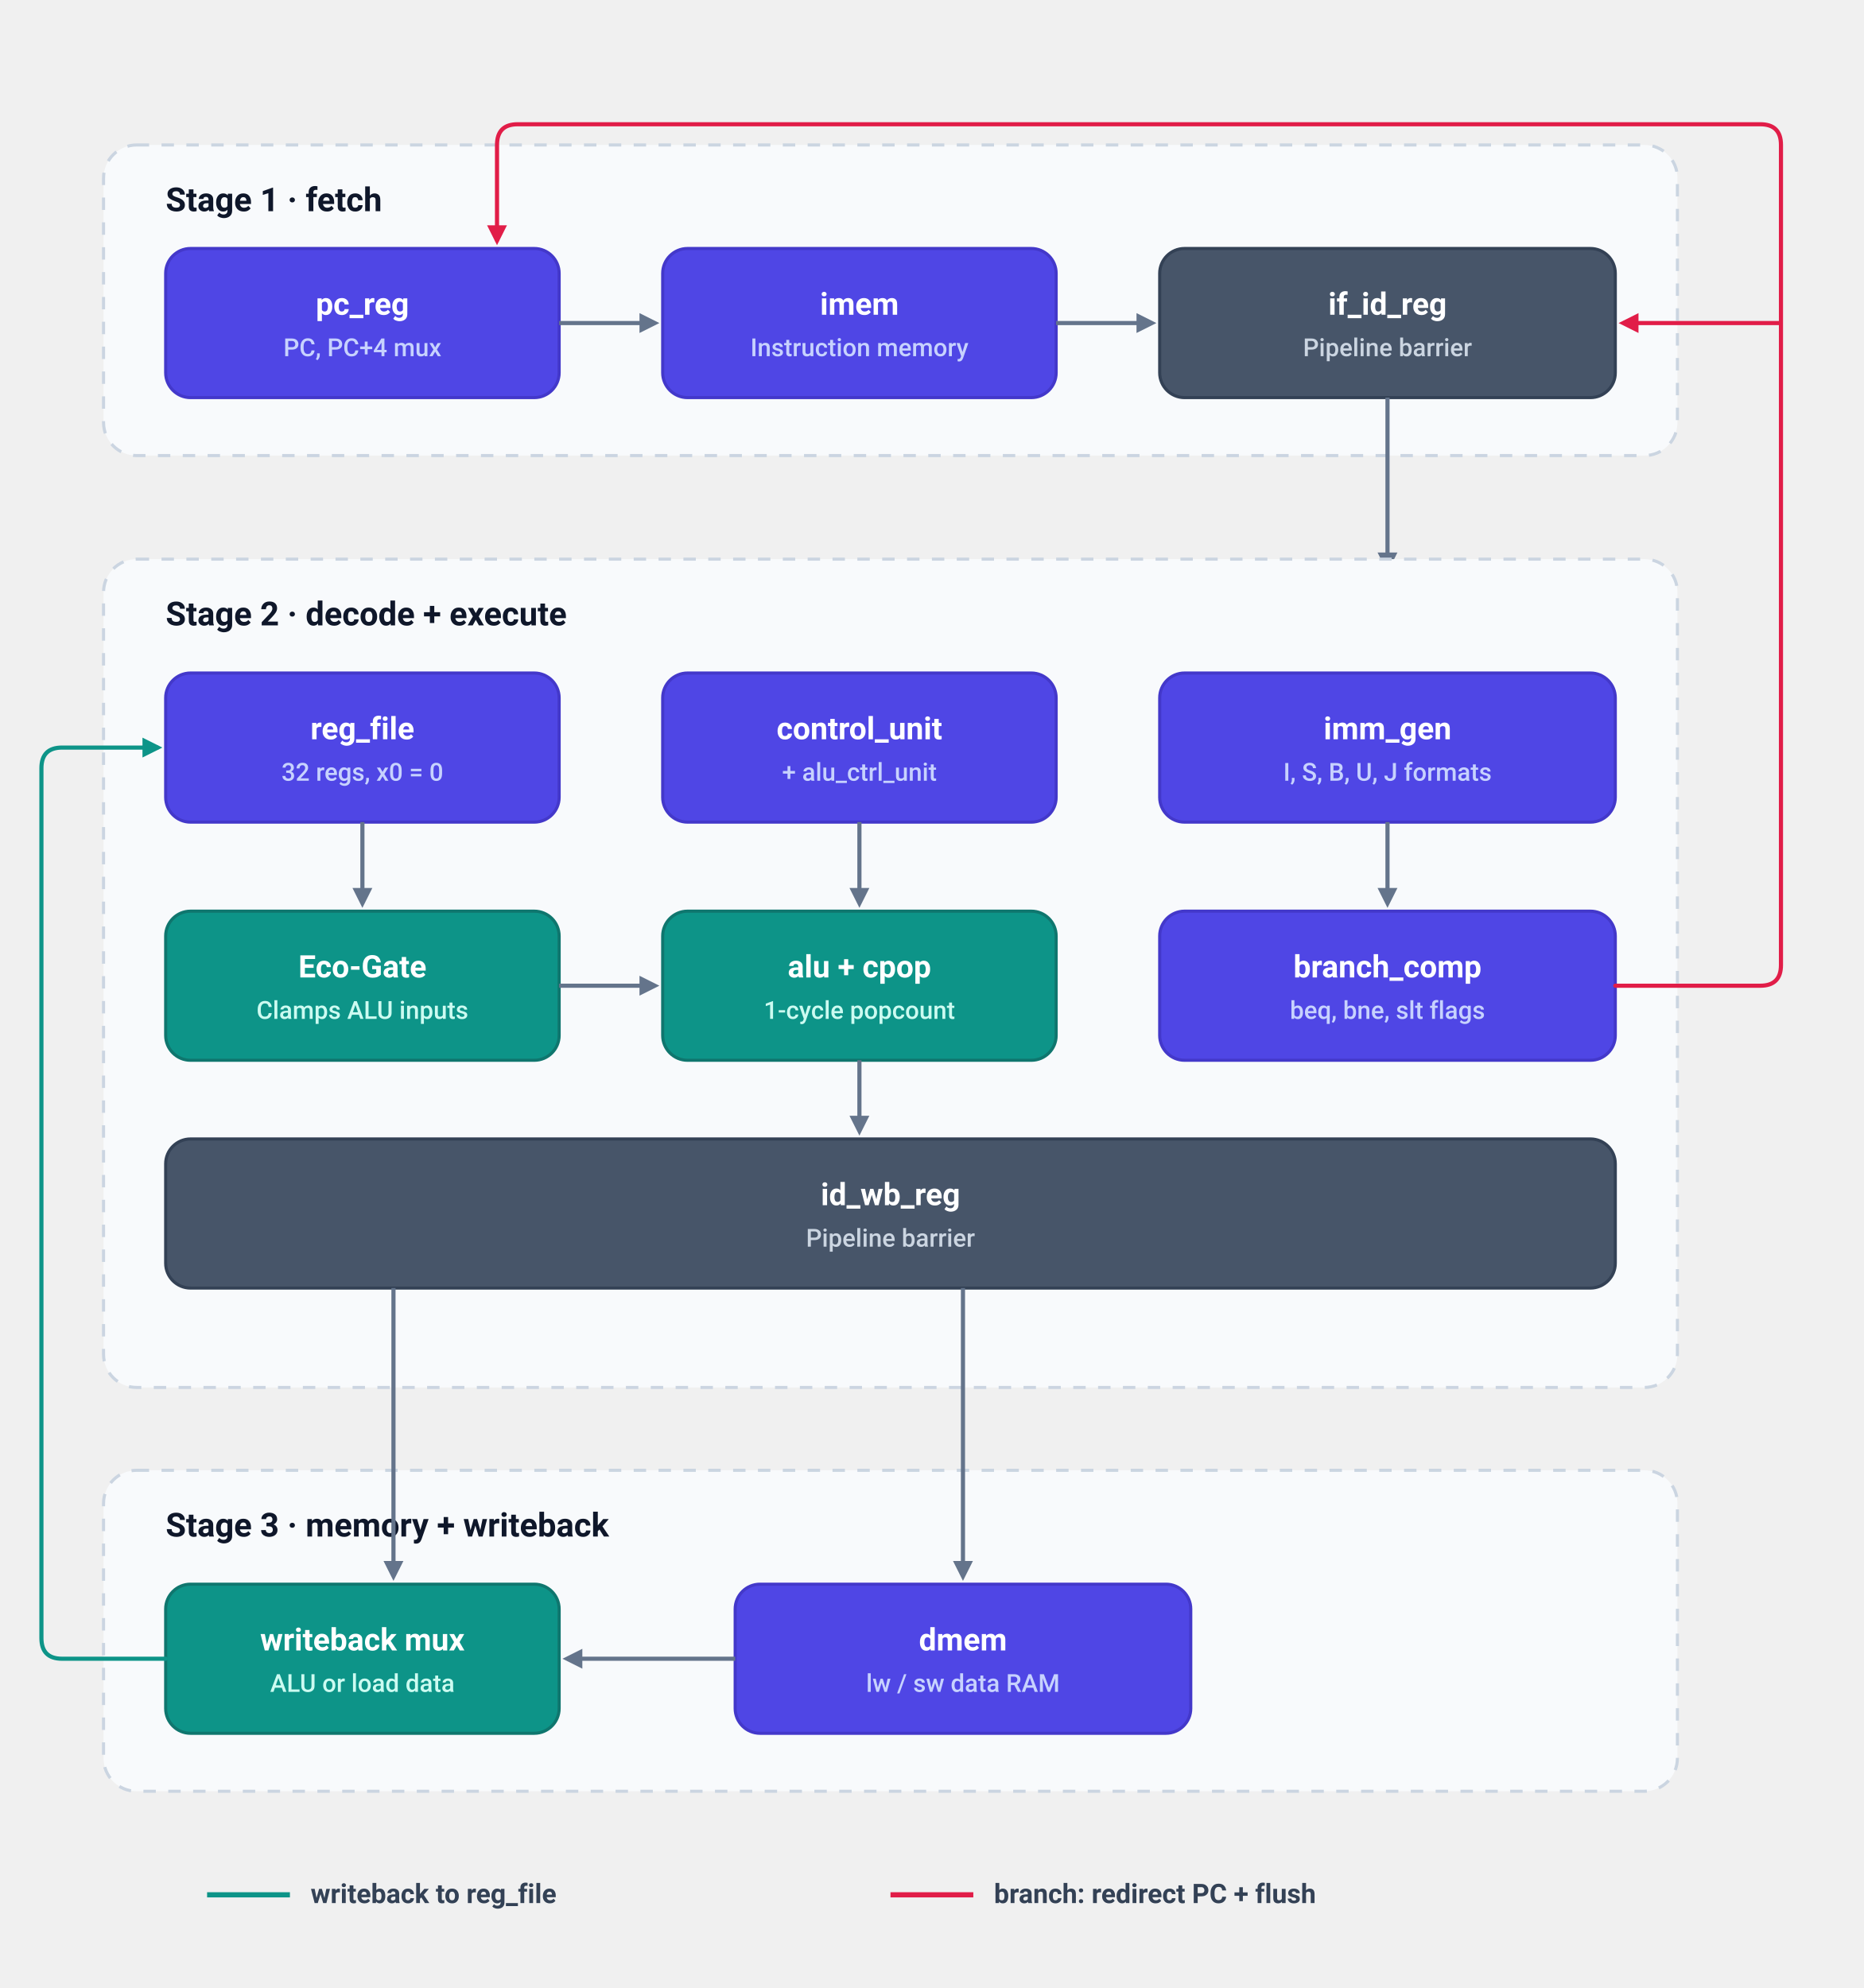
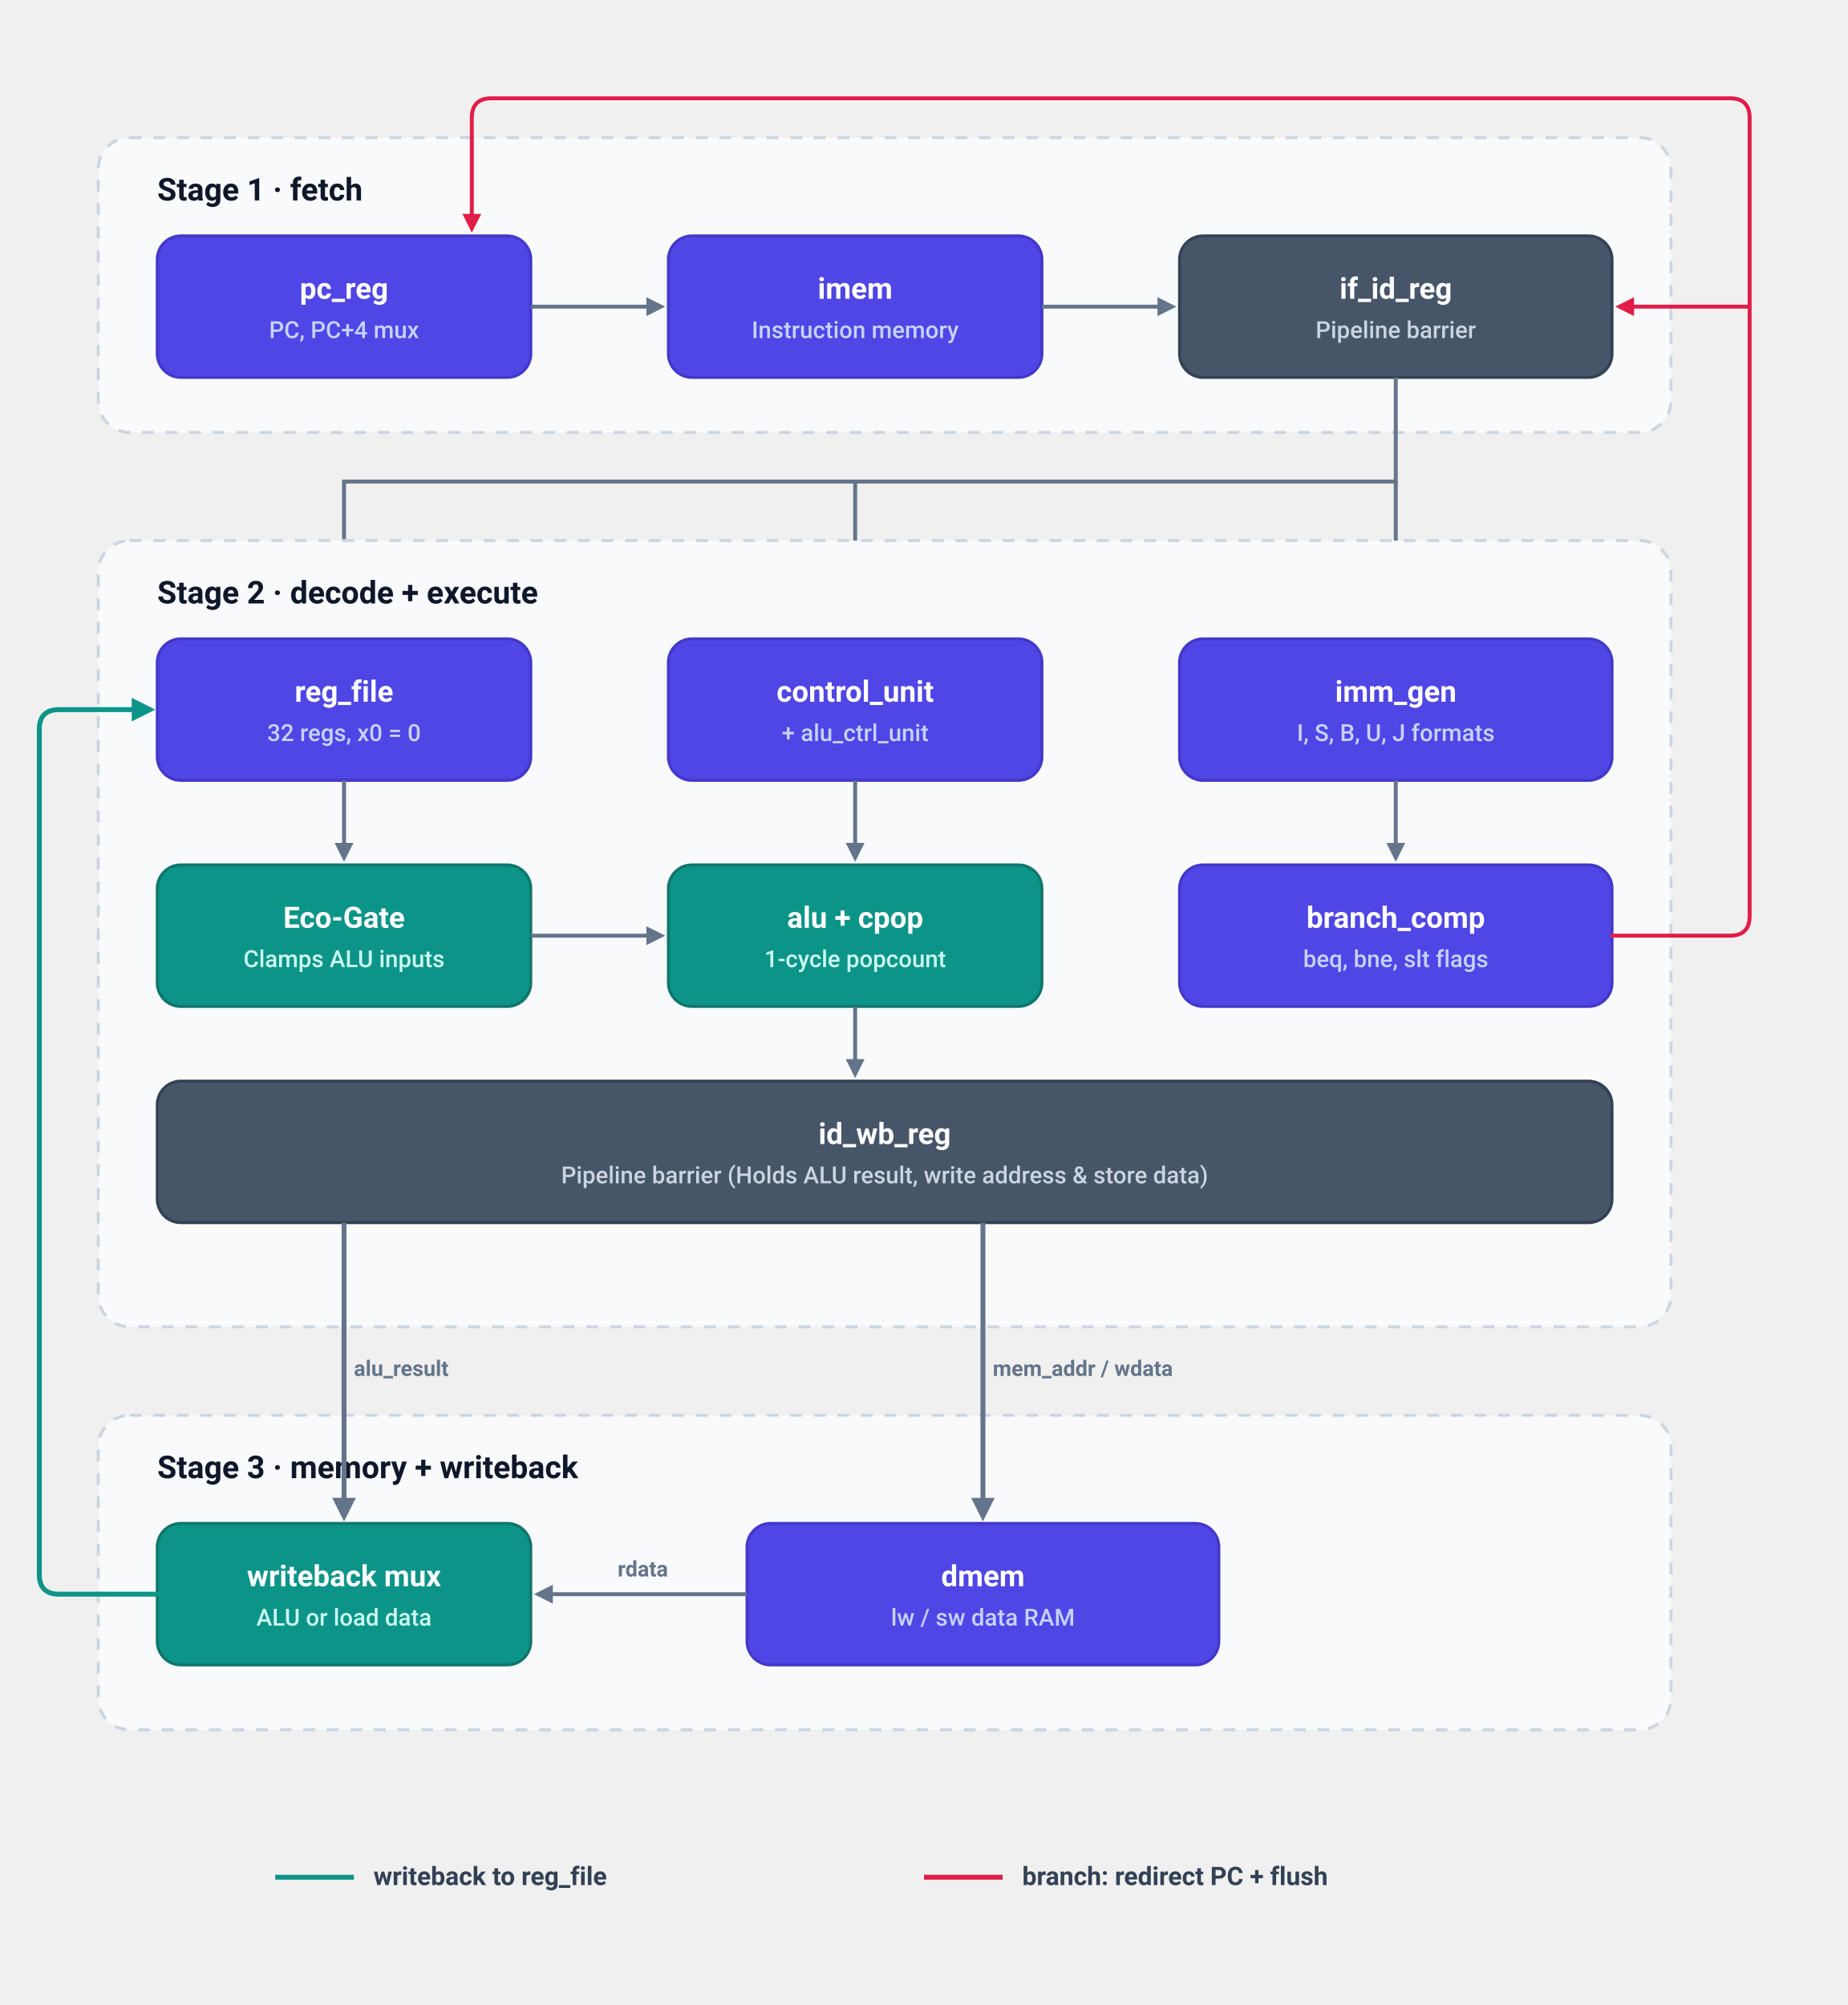
- <svg xmlns="http://www.w3.org/2000/svg" viewBox="0 0 900 960" width="100%" height="100%" style="background-color: #ffffff; font-family: -apple-system, BlinkMacSystemFont, 'Segoe UI', Roboto, Helvetica, Arial, sans-serif;">
+ <svg xmlns="http://www.w3.org/2000/svg" viewBox="0 0 940 1020" width="100%" height="100%" style="background-color: #ffffff; font-family: -apple-system, BlinkMacSystemFont, 'Segoe UI', Roboto, Helvetica, Arial, sans-serif;">
  <defs>
    <marker id="arrow-gray" viewBox="0 0 10 10" refX="6" refY="5" markerWidth="6" markerHeight="6" orient="auto-start-reverse">
      <path d="M 0 1 L 8 5 L 0 9 z" fill="#64748b" />
    </marker>
    <marker id="arrow-teal" viewBox="0 0 10 10" refX="6" refY="5" markerWidth="6" markerHeight="6" orient="auto-start-reverse">
      <path d="M 0 1 L 8 5 L 0 9 z" fill="#0d9488" />
    </marker>
    <marker id="arrow-coral" viewBox="0 0 10 10" refX="6" refY="5" markerWidth="6" markerHeight="6" orient="auto-start-reverse">
      <path d="M 0 1 L 8 5 L 0 9 z" fill="#e11d48" />
    </marker>
  </defs>
-   <rect x="50" y="70" width="760" height="150" rx="16" fill="#f8fafc" stroke="#cbd5e1" stroke-width="1.5" stroke-dasharray="6 6" />
+   <rect x="50" y="70" width="800" height="150" rx="16" fill="#f8fafc" stroke="#cbd5e1" stroke-width="1.5" stroke-dasharray="6 6" />
  <text x="80" y="102" fill="#0f172a" font-size="16" font-weight="700">Stage 1 · fetch</text>
  <g transform="translate(80, 120)">
    <rect width="190" height="72" rx="12" fill="#4f46e5" stroke="#4338ca" stroke-width="1.5" />
    <text x="95" y="32" fill="#ffffff" font-size="15" font-weight="700" text-anchor="middle">pc_reg</text>
    <text x="95" y="52" fill="#c7d2fe" font-size="12" font-weight="500" text-anchor="middle">PC, PC+4 mux</text>
  </g>
-   <g transform="translate(320, 120)">
+   <g transform="translate(340, 120)">
    <rect width="190" height="72" rx="12" fill="#4f46e5" stroke="#4338ca" stroke-width="1.5" />
    <text x="95" y="32" fill="#ffffff" font-size="15" font-weight="700" text-anchor="middle">imem</text>
    <text x="95" y="52" fill="#c7d2fe" font-size="12" font-weight="500" text-anchor="middle">Instruction memory</text>
  </g>
-   <g transform="translate(560, 120)">
+   <g transform="translate(600, 120)">
    <rect width="220" height="72" rx="12" fill="#475569" stroke="#334155" stroke-width="1.5" />
    <text x="110" y="32" fill="#ffffff" font-size="15" font-weight="700" text-anchor="middle">if_id_reg</text>
    <text x="110" y="52" fill="#cbd5e1" font-size="12" font-weight="500" text-anchor="middle">Pipeline barrier</text>
  </g>
-   <path d="M 270 156 L 316 156" fill="none" stroke="#64748b" stroke-width="2" marker-end="url(#arrow-gray)" />
-   <path d="M 510 156 L 556 156" fill="none" stroke="#64748b" stroke-width="2" marker-end="url(#arrow-gray)" />
-   <path d="M 670 192 L 670 274" fill="none" stroke="#64748b" stroke-width="2" marker-end="url(#arrow-gray)" />
-   <rect x="50" y="270" width="760" height="400" rx="16" fill="#f8fafc" stroke="#cbd5e1" stroke-width="1.5" stroke-dasharray="6 6" />
-   <text x="80" y="302" fill="#0f172a" font-size="16" font-weight="700">Stage 2 · decode + execute</text>
+   <path d="M 270 156 L 336 156" fill="none" stroke="#64748b" stroke-width="2" marker-end="url(#arrow-gray)" />
+   <path d="M 530 156 L 596 156" fill="none" stroke="#64748b" stroke-width="2" marker-end="url(#arrow-gray)" />
+   <path d="M 710 192 L 710 245 L 175 245 L 175 321" fill="none" stroke="#64748b" stroke-width="2" marker-end="url(#arrow-gray)" />
+   <path d="M 435 245 L 435 321" fill="none" stroke="#64748b" stroke-width="2" marker-end="url(#arrow-gray)" />
+   <path d="M 710 245 L 710 321" fill="none" stroke="#64748b" stroke-width="2" marker-end="url(#arrow-gray)" />
+   <rect x="50" y="275" width="800" height="400" rx="16" fill="#f8fafc" stroke="#cbd5e1" stroke-width="1.5" stroke-dasharray="6 6" />
+   <text x="80" y="307" fill="#0f172a" font-size="16" font-weight="700">Stage 2 · decode + execute</text>
  <g transform="translate(80, 325)">
    <rect width="190" height="72" rx="12" fill="#4f46e5" stroke="#4338ca" stroke-width="1.5" />
    <text x="95" y="32" fill="#ffffff" font-size="15" font-weight="700" text-anchor="middle">reg_file</text>
    <text x="95" y="52" fill="#c7d2fe" font-size="12" font-weight="500" text-anchor="middle">32 regs, x0 = 0</text>
  </g>
-   <g transform="translate(320, 325)">
+   <g transform="translate(340, 325)">
    <rect width="190" height="72" rx="12" fill="#4f46e5" stroke="#4338ca" stroke-width="1.5" />
    <text x="95" y="32" fill="#ffffff" font-size="15" font-weight="700" text-anchor="middle">control_unit</text>
    <text x="95" y="52" fill="#c7d2fe" font-size="12" font-weight="500" text-anchor="middle">+ alu_ctrl_unit</text>
  </g>
-   <g transform="translate(560, 325)">
+   <g transform="translate(600, 325)">
    <rect width="220" height="72" rx="12" fill="#4f46e5" stroke="#4338ca" stroke-width="1.5" />
    <text x="110" y="32" fill="#ffffff" font-size="15" font-weight="700" text-anchor="middle">imm_gen</text>
    <text x="110" y="52" fill="#c7d2fe" font-size="12" font-weight="500" text-anchor="middle">I, S, B, U, J formats</text>
  </g>
  <g transform="translate(80, 440)">
    <rect width="190" height="72" rx="12" fill="#0d9488" stroke="#0f766e" stroke-width="1.5" />
    <text x="95" y="32" fill="#ffffff" font-size="15" font-weight="700" text-anchor="middle">Eco-Gate</text>
    <text x="95" y="52" fill="#ccfbf1" font-size="12" font-weight="500" text-anchor="middle">Clamps ALU inputs</text>
  </g>
-   <g transform="translate(320, 440)">
+   <g transform="translate(340, 440)">
    <rect width="190" height="72" rx="12" fill="#0d9488" stroke="#0f766e" stroke-width="1.5" />
    <text x="95" y="32" fill="#ffffff" font-size="15" font-weight="700" text-anchor="middle">alu + cpop</text>
    <text x="95" y="52" fill="#ccfbf1" font-size="12" font-weight="500" text-anchor="middle">1-cycle popcount</text>
  </g>
-   <g transform="translate(560, 440)">
+   <g transform="translate(600, 440)">
    <rect width="220" height="72" rx="12" fill="#4f46e5" stroke="#4338ca" stroke-width="1.5" />
    <text x="110" y="32" fill="#ffffff" font-size="15" font-weight="700" text-anchor="middle">branch_comp</text>
    <text x="110" y="52" fill="#c7d2fe" font-size="12" font-weight="500" text-anchor="middle">beq, bne, slt flags</text>
  </g>
  <g transform="translate(80, 550)">
-     <rect width="700" height="72" rx="12" fill="#475569" stroke="#334155" stroke-width="1.5" />
-     <text x="350" y="32" fill="#ffffff" font-size="15" font-weight="700" text-anchor="middle">id_wb_reg</text>
-     <text x="350" y="52" fill="#cbd5e1" font-size="12" font-weight="500" text-anchor="middle">Pipeline barrier</text>
+     <rect width="740" height="72" rx="12" fill="#475569" stroke="#334155" stroke-width="1.5" />
+     <text x="370" y="32" fill="#ffffff" font-size="15" font-weight="700" text-anchor="middle">id_wb_reg</text>
+     <text x="370" y="52" fill="#cbd5e1" font-size="12" font-weight="500" text-anchor="middle">Pipeline barrier (Holds ALU result, write address &amp; store data)</text>
  </g>
  <path d="M 175 397 L 175 436" fill="none" stroke="#64748b" stroke-width="2" marker-end="url(#arrow-gray)" />
-   <path d="M 415 397 L 415 436" fill="none" stroke="#64748b" stroke-width="2" marker-end="url(#arrow-gray)" />
-   <path d="M 670 397 L 670 436" fill="none" stroke="#64748b" stroke-width="2" marker-end="url(#arrow-gray)" />
-   <path d="M 270 476 L 316 476" fill="none" stroke="#64748b" stroke-width="2" marker-end="url(#arrow-gray)" />
-   <path d="M 415 512 L 415 546" fill="none" stroke="#64748b" stroke-width="2" marker-end="url(#arrow-gray)" />
-   <rect x="50" y="710" width="760" height="155" rx="16" fill="#f8fafc" stroke="#cbd5e1" stroke-width="1.5" stroke-dasharray="6 6" />
-   <text x="80" y="742" fill="#0f172a" font-size="16" font-weight="700">Stage 3 · memory + writeback</text>
-   <g transform="translate(80, 765)">
+   <path d="M 270 476 L 336 476" fill="none" stroke="#64748b" stroke-width="2" marker-end="url(#arrow-gray)" />
+   <path d="M 435 397 L 435 436" fill="none" stroke="#64748b" stroke-width="2" marker-end="url(#arrow-gray)" />
+   <path d="M 435 512 L 435 546" fill="none" stroke="#64748b" stroke-width="2" marker-end="url(#arrow-gray)" />
+   <path d="M 710 397 L 710 436" fill="none" stroke="#64748b" stroke-width="2" marker-end="url(#arrow-gray)" />
+   <rect x="50" y="720" width="800" height="160" rx="16" fill="#f8fafc" stroke="#cbd5e1" stroke-width="1.5" stroke-dasharray="6 6" />
+   <text x="80" y="752" fill="#0f172a" font-size="16" font-weight="700">Stage 3 · memory + writeback</text>
+   <g transform="translate(80, 775)">
    <rect width="190" height="72" rx="12" fill="#0d9488" stroke="#0f766e" stroke-width="1.5" />
    <text x="95" y="32" fill="#ffffff" font-size="15" font-weight="700" text-anchor="middle">writeback mux</text>
    <text x="95" y="52" fill="#ccfbf1" font-size="12" font-weight="500" text-anchor="middle">ALU or load data</text>
  </g>
-   <g transform="translate(355, 765)">
-     <rect width="220" height="72" rx="12" fill="#4f46e5" stroke="#4338ca" stroke-width="1.5" />
-     <text x="110" y="32" fill="#ffffff" font-size="15" font-weight="700" text-anchor="middle">dmem</text>
-     <text x="110" y="52" fill="#c7d2fe" font-size="12" font-weight="500" text-anchor="middle">lw / sw data RAM</text>
+   <g transform="translate(380, 775)">
+     <rect width="240" height="72" rx="12" fill="#4f46e5" stroke="#4338ca" stroke-width="1.5" />
+     <text x="120" y="32" fill="#ffffff" font-size="15" font-weight="700" text-anchor="middle">dmem</text>
+     <text x="120" y="52" fill="#c7d2fe" font-size="12" font-weight="500" text-anchor="middle">lw / sw data RAM</text>
  </g>
-   <path d="M 190 622 L 190 761" fill="none" stroke="#64748b" stroke-width="2" marker-end="url(#arrow-gray)" />
-   <path d="M 465 622 L 465 761" fill="none" stroke="#64748b" stroke-width="2" marker-end="url(#arrow-gray)" />
-   <path d="M 355 801 L 274 801" fill="none" stroke="#64748b" stroke-width="2" marker-end="url(#arrow-gray)" />
-   <path d="M 80 801 L 30 801 Q 20 801 20 791 L 20 371 Q 20 361 30 361 L 76 361" fill="none" stroke="#0d9488" stroke-width="2" stroke-linecap="round" marker-end="url(#arrow-teal)" />
-   <path d="M 780 476 L 850 476 Q 860 476 860 466 L 860 70 Q 860 60 850 60 L 250 60 Q 240 60 240 70 L 240 116" fill="none" stroke="#e11d48" stroke-width="2" stroke-linecap="round" marker-end="url(#arrow-coral)" />
-   <path d="M 860 156 L 784 156" fill="none" stroke="#e11d48" stroke-width="2" marker-end="url(#arrow-coral)" />
-   <g transform="translate(100, 915)">
+   <path d="M 175 622 L 175 771" fill="none" stroke="#64748b" stroke-width="2.5" marker-end="url(#arrow-gray)" />
+   <text x="180" y="700" fill="#64748b" font-size="11" font-weight="600">alu_result</text>
+   <path d="M 500 622 L 500 771" fill="none" stroke="#64748b" stroke-width="2.5" marker-end="url(#arrow-gray)" />
+   <text x="505" y="700" fill="#64748b" font-size="11" font-weight="600">mem_addr / wdata</text>
+   <path d="M 380 811 L 274 811" fill="none" stroke="#64748b" stroke-width="2" marker-end="url(#arrow-gray)" />
+   <text x="327" y="802" fill="#64748b" font-size="11" font-weight="600" text-anchor="middle">rdata</text>
+   <path d="M 80 811 L 30 811 Q 20 811 20 801 L 20 371 Q 20 361 30 361 L 76 361" fill="none" stroke="#0d9488" stroke-width="2.5" stroke-linecap="round" marker-end="url(#arrow-teal)" />
+   <path d="M 820 476 L 880 476 Q 890 476 890 466 L 890 60 Q 890 50 880 50 L 250 50 Q 240 50 240 60 L 240 116" fill="none" stroke="#e11d48" stroke-width="2" stroke-linecap="round" marker-end="url(#arrow-coral)" />
+   <path d="M 890 156 L 824 156" fill="none" stroke="#e11d48" stroke-width="2" marker-end="url(#arrow-coral)" />
+   <g transform="translate(140, 955)">
    <line x1="0" y1="0" x2="40" y2="0" stroke="#0d9488" stroke-width="2.5" />
    <text x="50" y="4" fill="#334155" font-size="13" font-weight="600">writeback to reg_file</text>
    <line x1="330" y1="0" x2="370" y2="0" stroke="#e11d48" stroke-width="2.5" />
    <text x="380" y="4" fill="#334155" font-size="13" font-weight="600">branch: redirect PC + flush</text>
  </g>
</svg>
